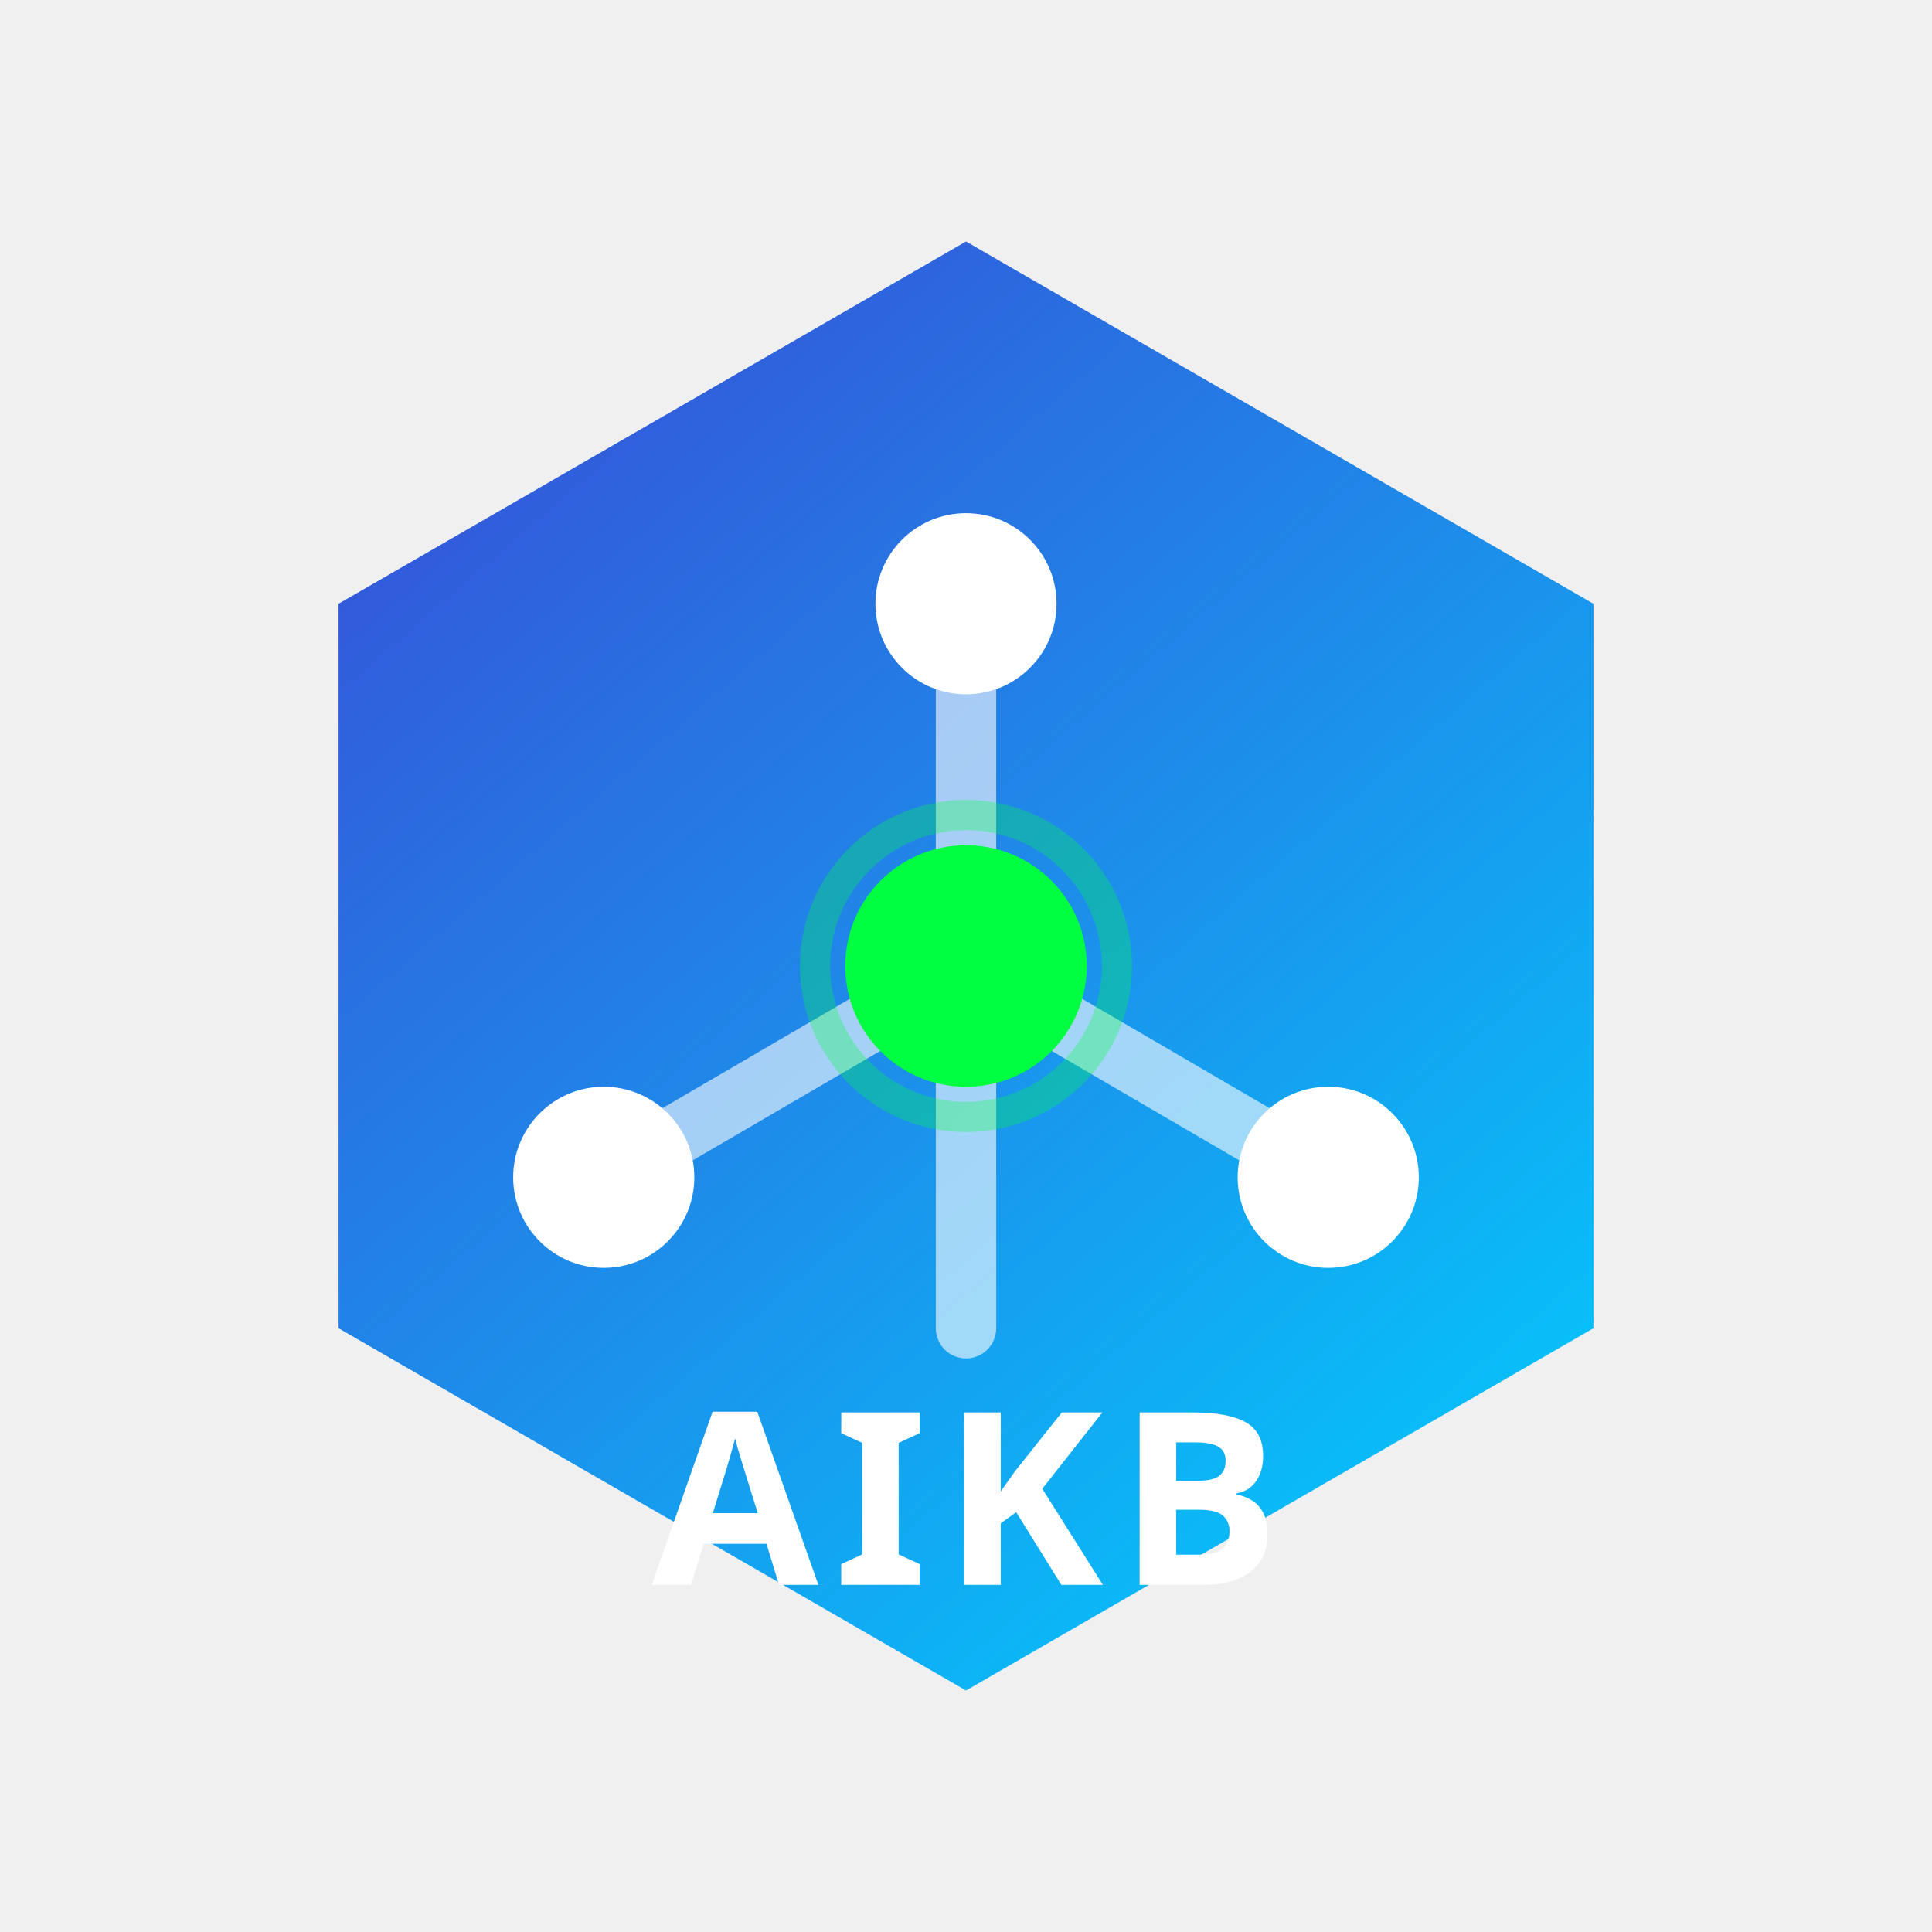
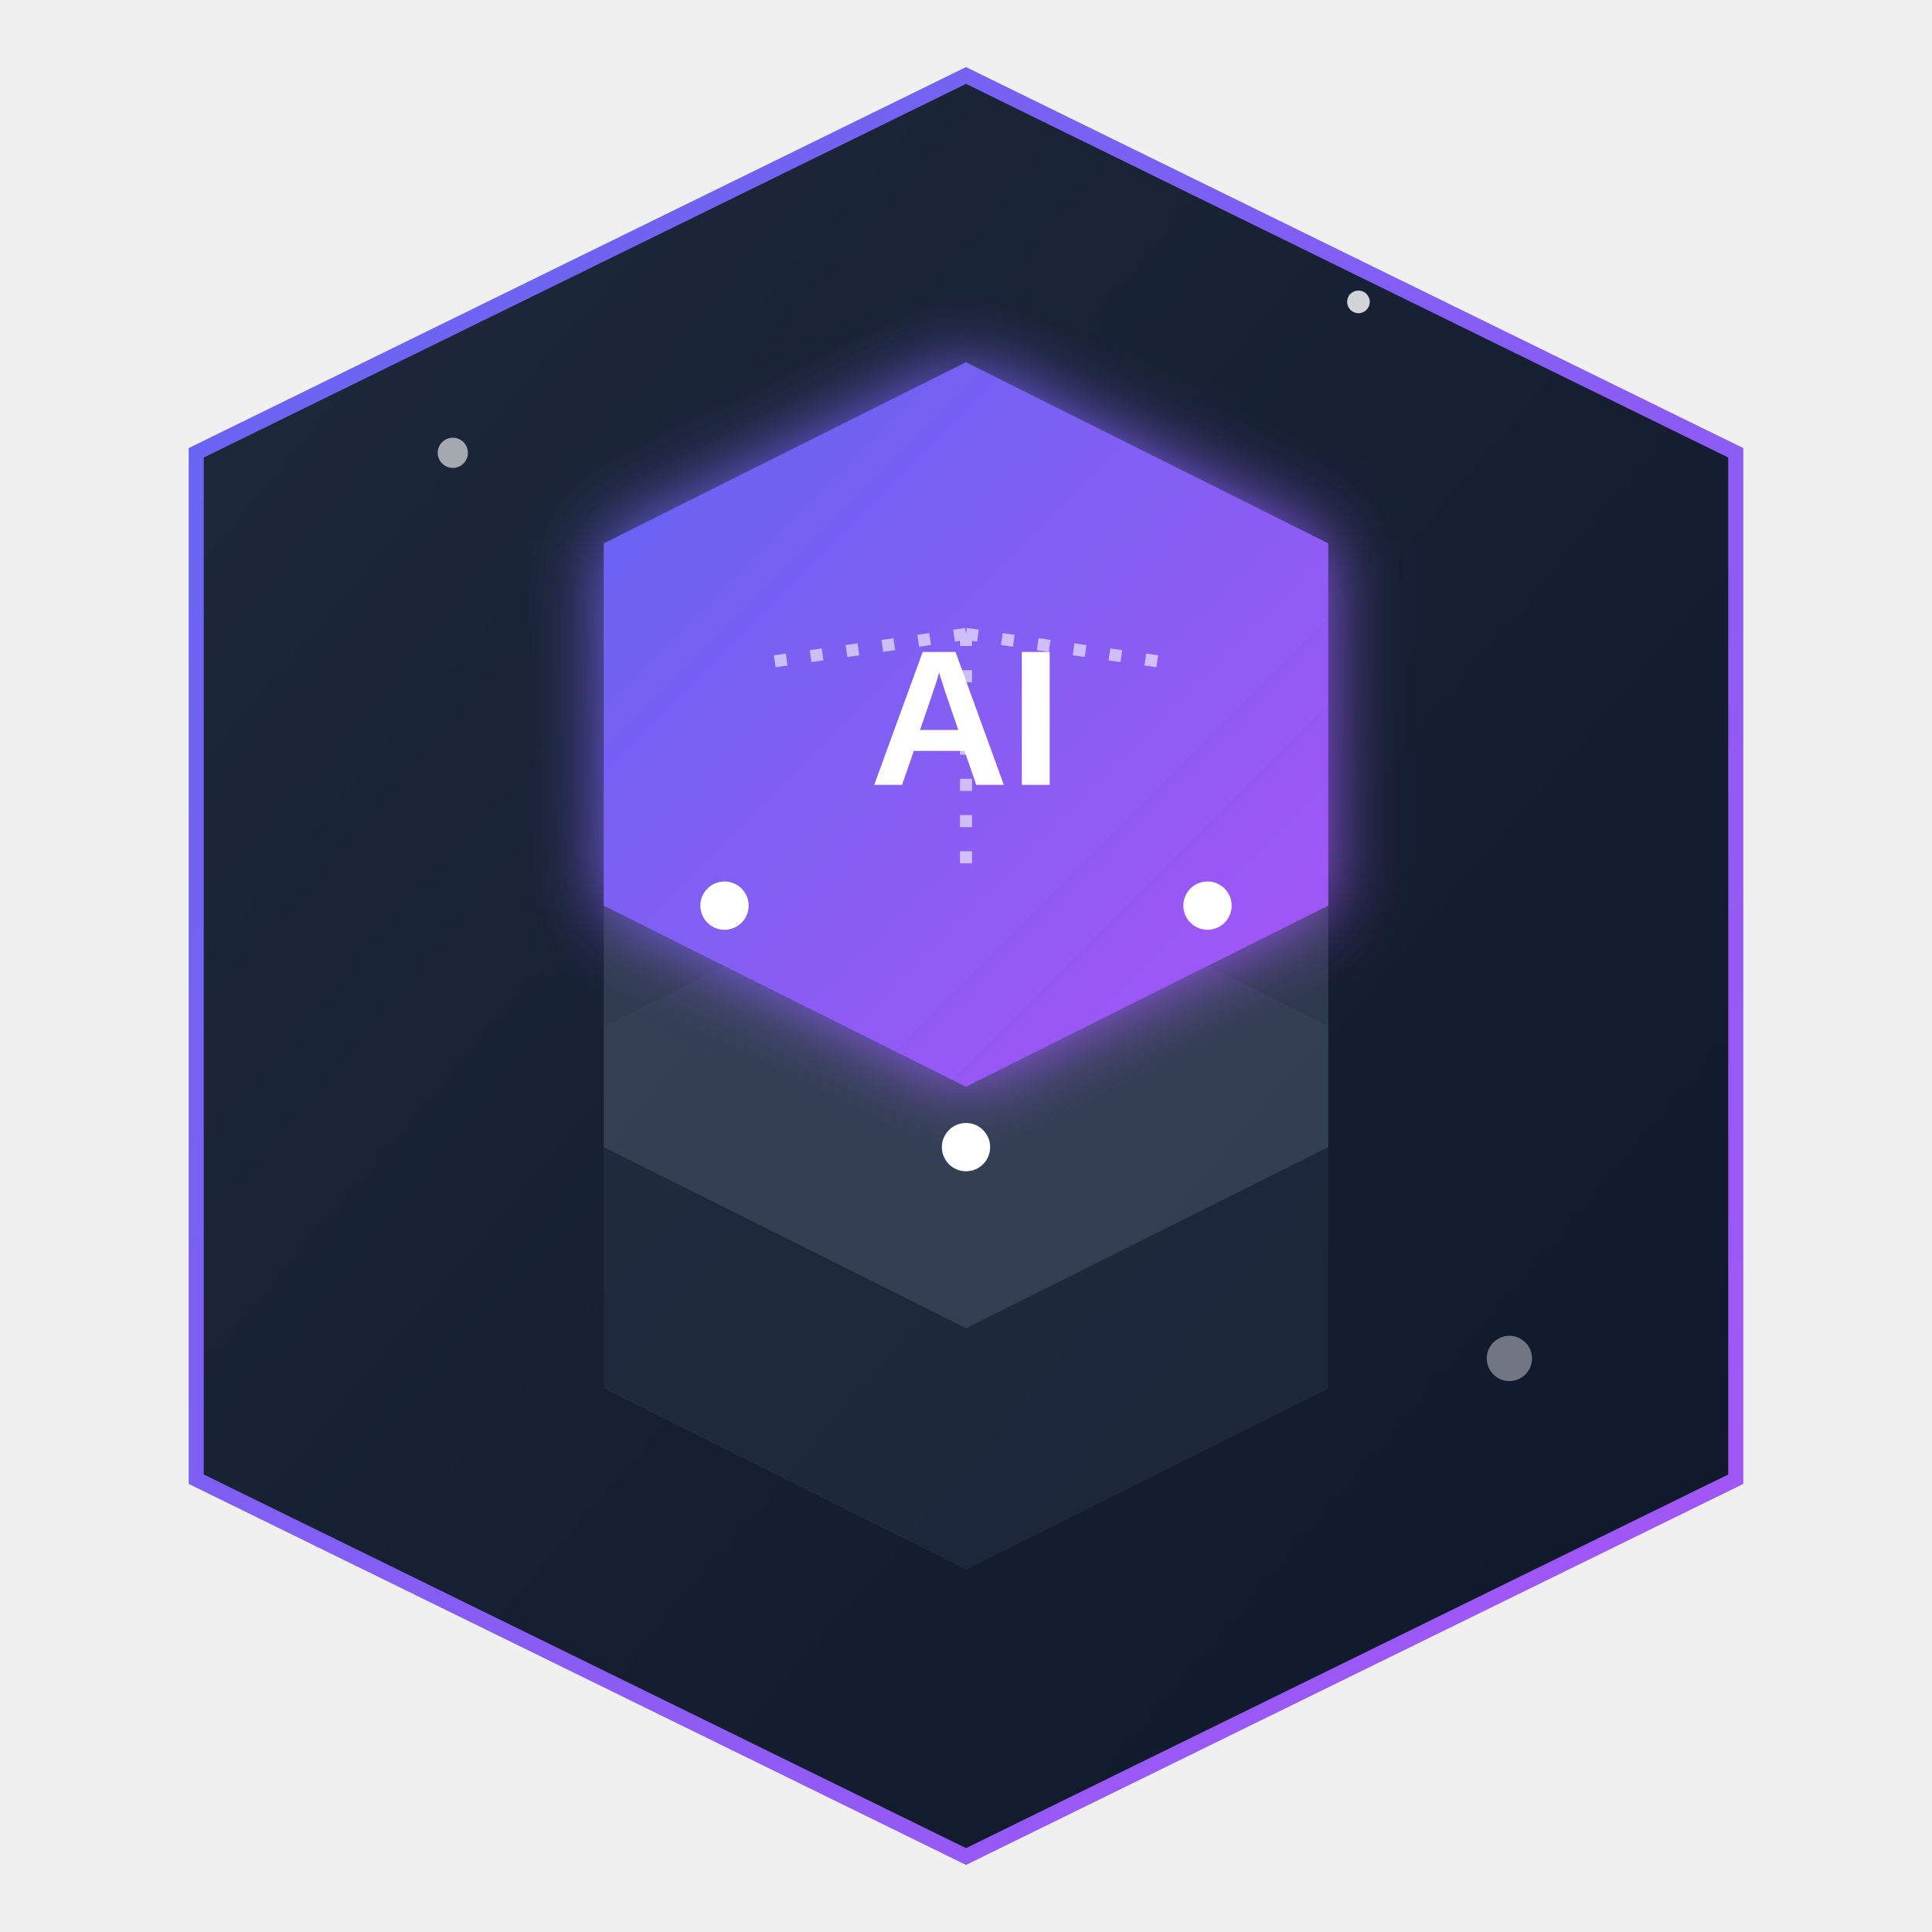
<svg xmlns="http://www.w3.org/2000/svg" width="256" height="256" viewBox="0 0 256 256" fill="none">
-   <path d="M128 32L211.138 80V176L128 224L44.861 176V80L128 32Z" fill="url(#paint0_linear)" />
-   <path d="M128 80V176" stroke="white" stroke-width="8" stroke-linecap="round" stroke-opacity="0.6" />
-   <path d="M128 128L80 156" stroke="white" stroke-width="8" stroke-linecap="round" stroke-opacity="0.6" />
-   <path d="M128 128L176 156" stroke="white" stroke-width="8" stroke-linecap="round" stroke-opacity="0.6" />
-   <circle cx="128" cy="80" r="12" fill="white" />
-   <circle cx="80" cy="156" r="12" fill="white" />
-   <circle cx="176" cy="156" r="12" fill="white" />
-   <circle cx="128" cy="128" r="16" fill="#00ff41" />
-   <circle cx="128" cy="128" r="20" stroke="#00ff41" stroke-opacity="0.3" stroke-width="4" />
-   <text x="128" y="210" font-family="sans-serif" font-weight="900" font-size="32" text-anchor="middle" fill="white" style="letter-spacing: 2px;">AIKB</text>
  <defs>
-     <linearGradient id="paint0_linear" x1="44.861" y1="32" x2="211.138" y2="224" gradientUnits="userSpaceOnUse">
-       <stop stop-color="#3a47d5" />
-       <stop offset="1" stop-color="#00d2ff" />
+     <linearGradient id="mainGrad" x1="0%" y1="0%" x2="100%" y2="100%">
+       <stop offset="0%" stop-color="#6366F1" />
+       <stop offset="100%" stop-color="#A855F7" />
    </linearGradient>
+     <linearGradient id="bgGrad" x1="0%" y1="0%" x2="100%" y2="100%">
+       <stop offset="0%" stop-color="#1E293B" />
+       <stop offset="100%" stop-color="#0F172A" />
+     </linearGradient>
+     <filter id="glow" x="-20%" y="-20%" width="140%" height="140%">
+       <feGaussianBlur stdDeviation="6" result="blur" />
+       <feComposite in="SourceGraphic" in2="blur" operator="over" />
+     </filter>
  </defs>
+   <path d="M128 10L230 60V196L128 246L26 196V60L128 10Z" fill="url(#bgGrad)" stroke="url(#mainGrad)" stroke-width="2" />
+   <g transform="translate(128, 128) scale(0.8)">
+     <path d="M0 -60L60 -30V30L0 60L-60 30V-30L0 -60Z" fill="#334155" transform="translate(0, 40)" opacity="0.3" />
+     <path d="M0 -60L60 -30V30L0 60L-60 30V-30L0 -60Z" fill="#475569" transform="translate(0, 0)" opacity="0.5" />
+     <path d="M0 -60L60 -30V30L0 60L-60 30V-30L0 -60Z" fill="url(#mainGrad)" transform="translate(0, -40)" filter="url(#glow)" />
+     <text x="0" y="10" font-family="Arial, sans-serif" font-weight="900" font-size="32" text-anchor="middle" fill="white" transform="translate(0, -40)">AI</text>
+     <circle cx="40" cy="-10" r="4" fill="white" />
+     <circle cx="-40" cy="-10" r="4" fill="white" />
+     <circle cx="0" cy="30" r="4" fill="white" />
+     <path d="M0 -15 L35 -10 M0 -15 L-35 -10 M0 -15 L0 25" stroke="white" stroke-width="2" stroke-dasharray="2 4" transform="translate(0, -40)" opacity="0.6" />
+   </g>
+   <circle cx="60" cy="60" r="2" fill="white" opacity="0.6" />
+   <circle cx="200" cy="180" r="3" fill="white" opacity="0.4" />
+   <circle cx="180" cy="40" r="1.5" fill="white" opacity="0.8" />
</svg>
